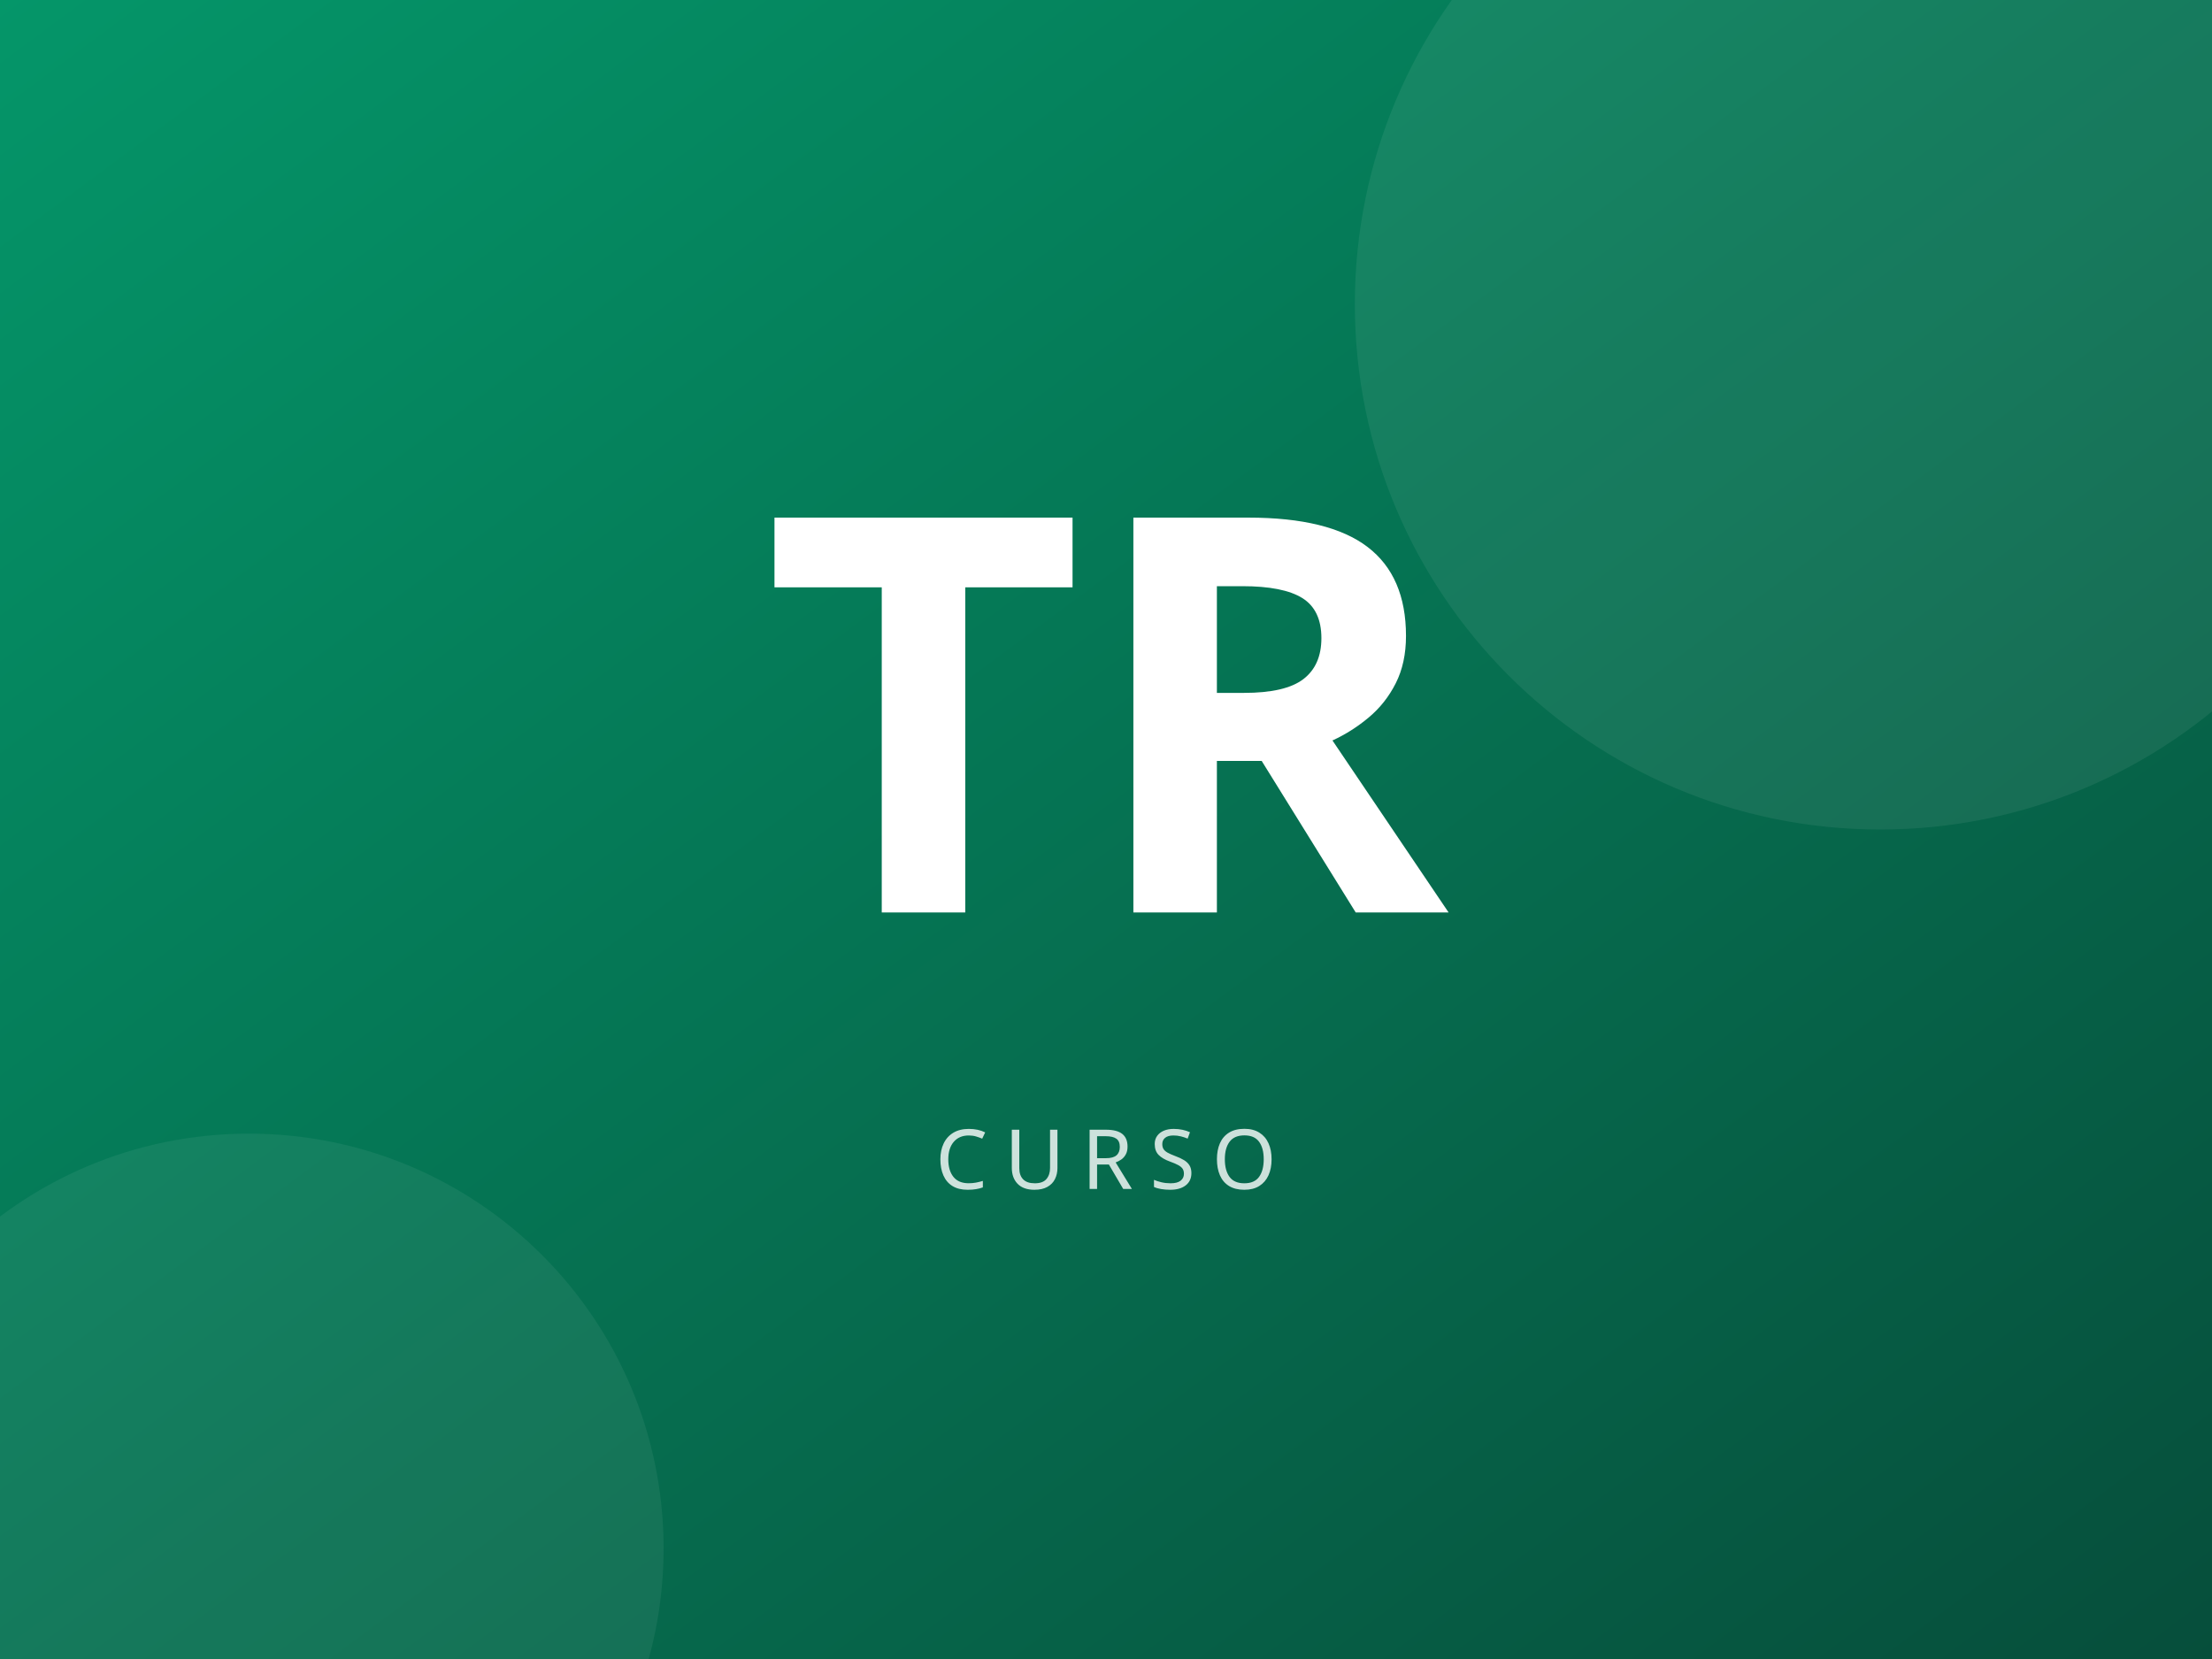
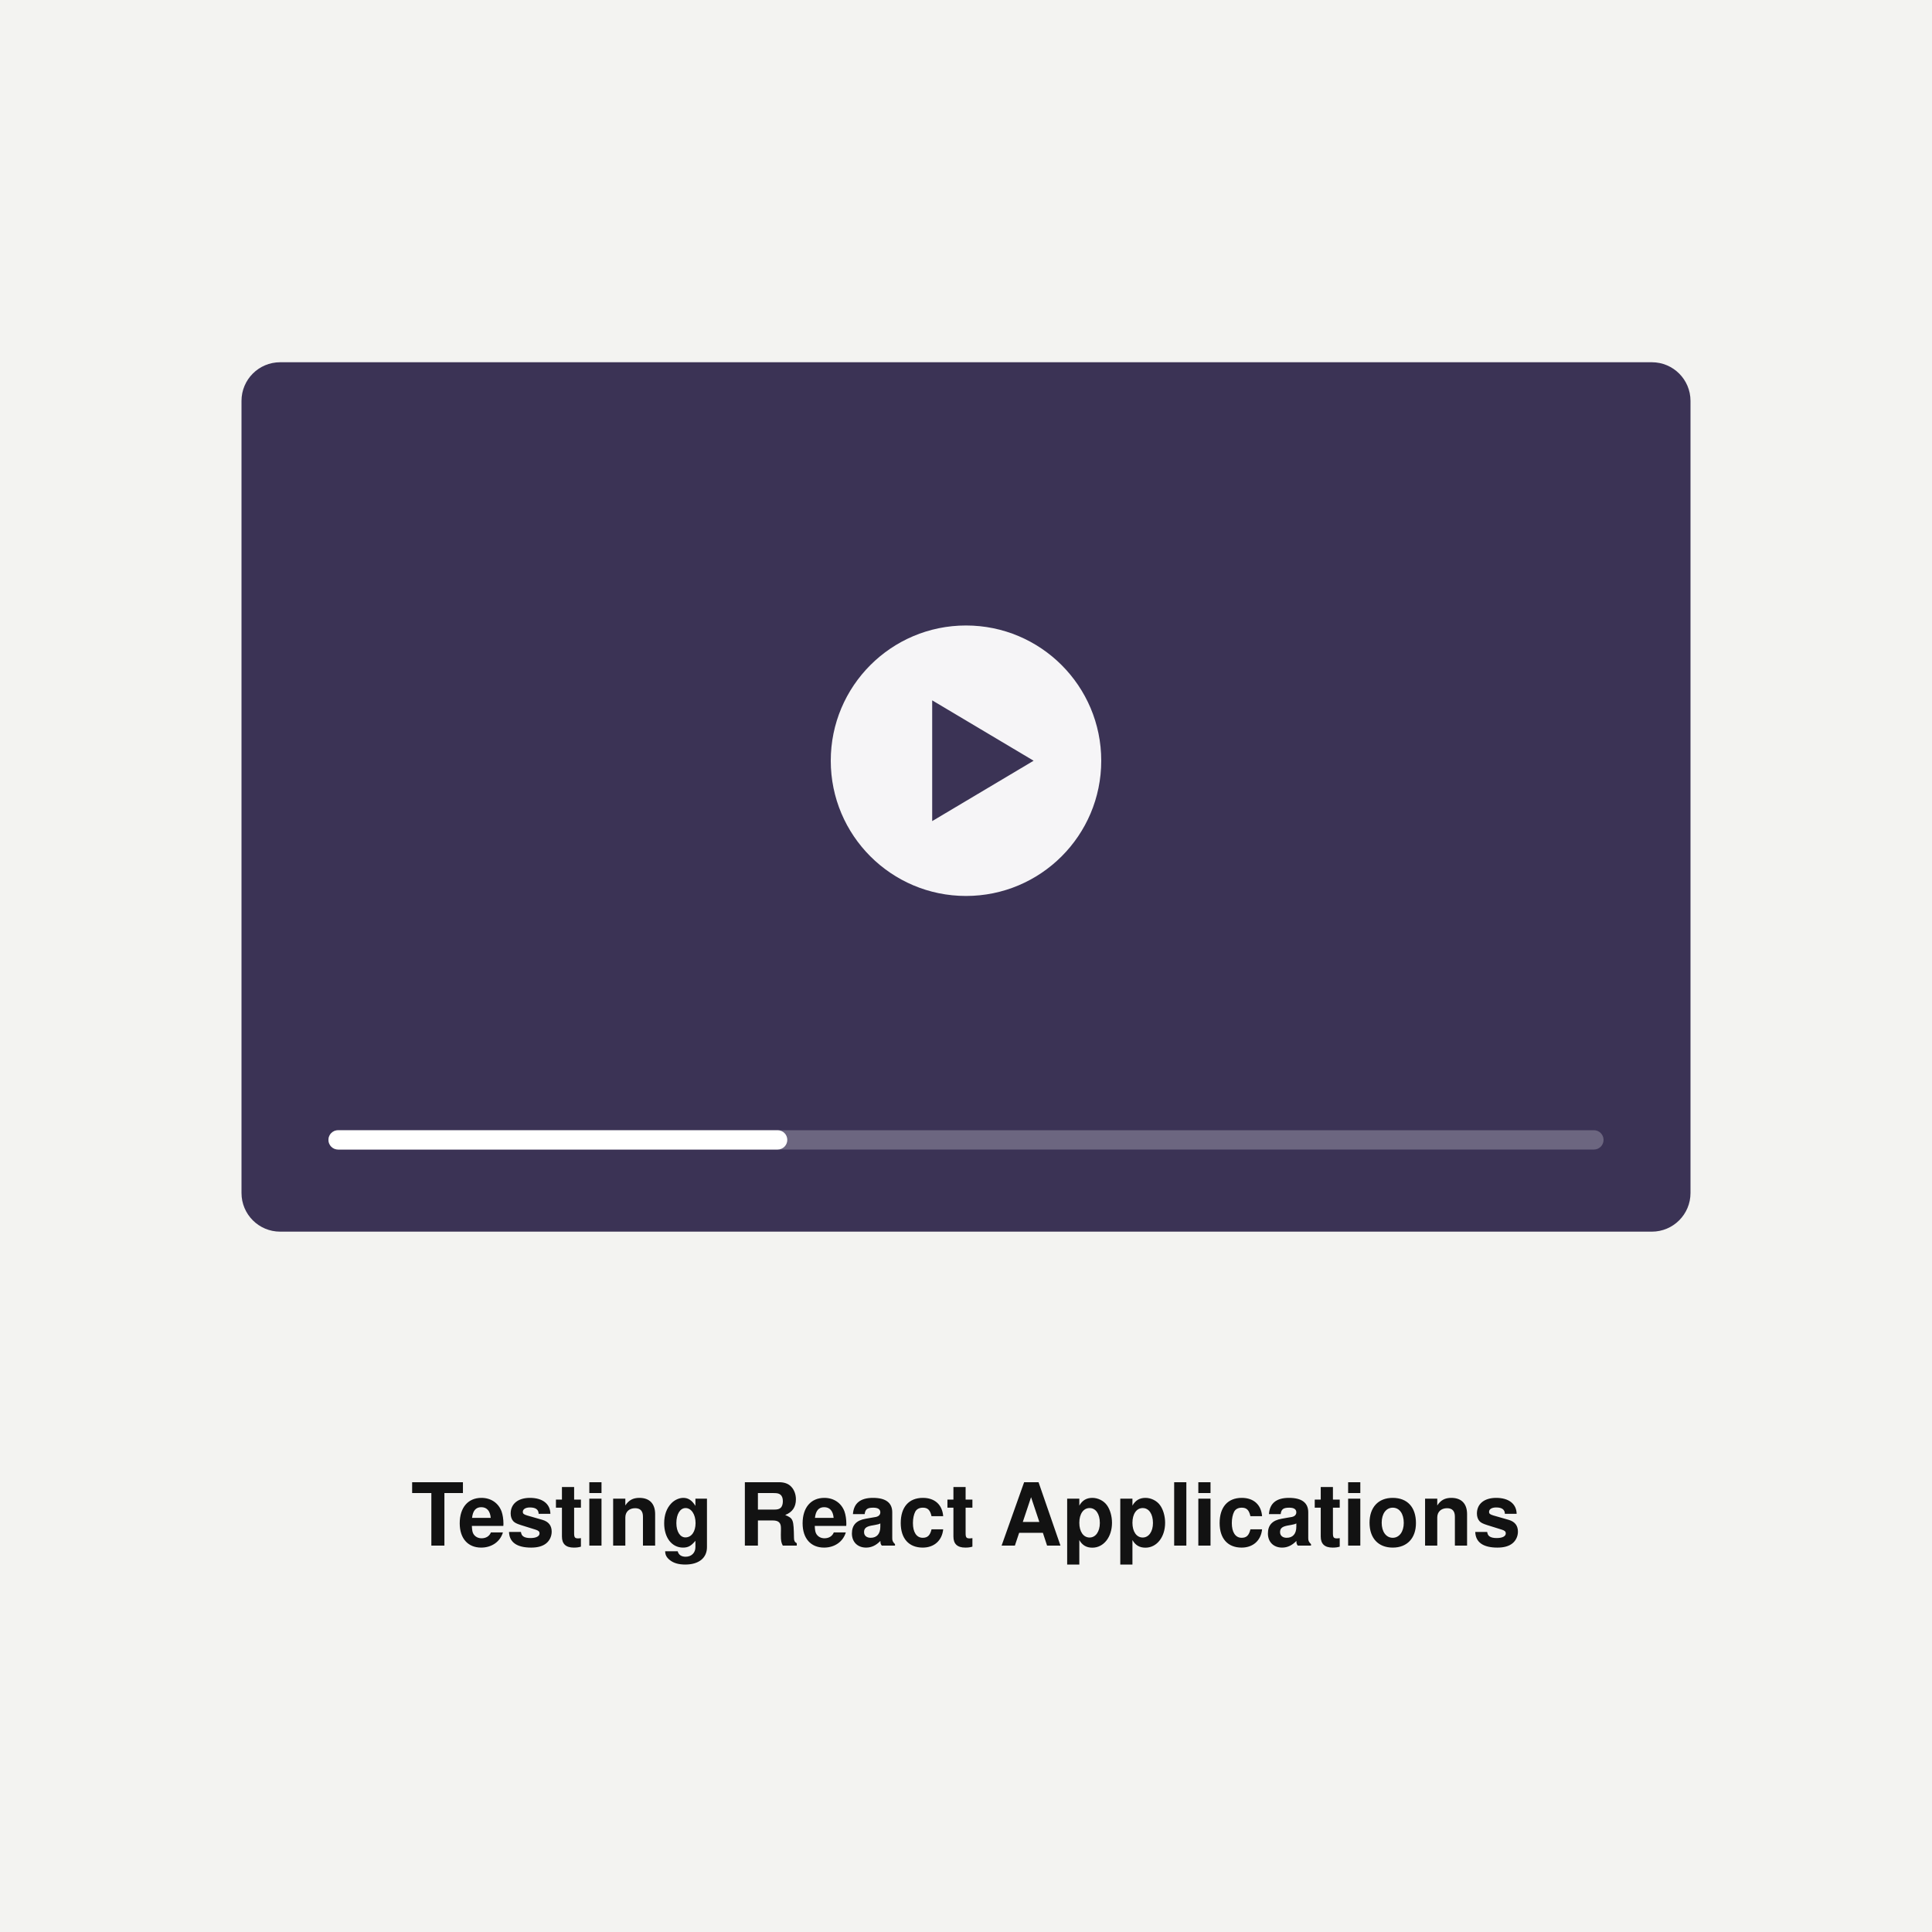
- <svg xmlns="http://www.w3.org/2000/svg" width="800" height="600" viewBox="0 0 800 600">
-   <defs>
-     <linearGradient id="g" x1="0" y1="0" x2="1" y2="1">
-       <stop offset="0" stop-color="#059669" />
-       <stop offset="1" stop-color="#064e3b" />
-     </linearGradient>
-   </defs>
-   <rect width="800" height="600" fill="url(#g)" />
-   <circle cx="680" cy="110" r="190" fill="#fff" opacity=".07" />
-   <circle cx="90" cy="560" r="150" fill="#fff" opacity=".06" />
-   <text x="400" y="330" text-anchor="middle" font-family="system-ui,sans-serif" font-size="200" font-weight="700" fill="#fff">TR</text>
-   <text x="400" y="430" text-anchor="middle" font-family="system-ui,sans-serif" font-size="30" letter-spacing="6" fill="#fff" opacity=".8">CURSO</text>
+ <svg xmlns="http://www.w3.org/2000/svg" width="800" height="800" viewBox="0 0 800 800">
+   <rect width="800" height="800" fill="#f3f3f1" />
+   <rect x="100" y="150" width="600" height="360" rx="16" fill="#3b3355" />
+   <circle cx="400" cy="315" r="56" fill="#fff" opacity=".95" />
+   <path d="M386 290l42 25-42 25z" fill="#3b3355" />
+   <rect x="136" y="468" width="528" height="8" rx="4" fill="#fff" opacity=".25" />
+   <rect x="136" y="468" width="190" height="8" rx="4" fill="#fff" />
+   <text x="400" y="640" text-anchor="middle" font-family="Helvetica,Arial,sans-serif" font-size="36" font-weight="600" fill="#121212">Testing React Applications</text>
</svg>
